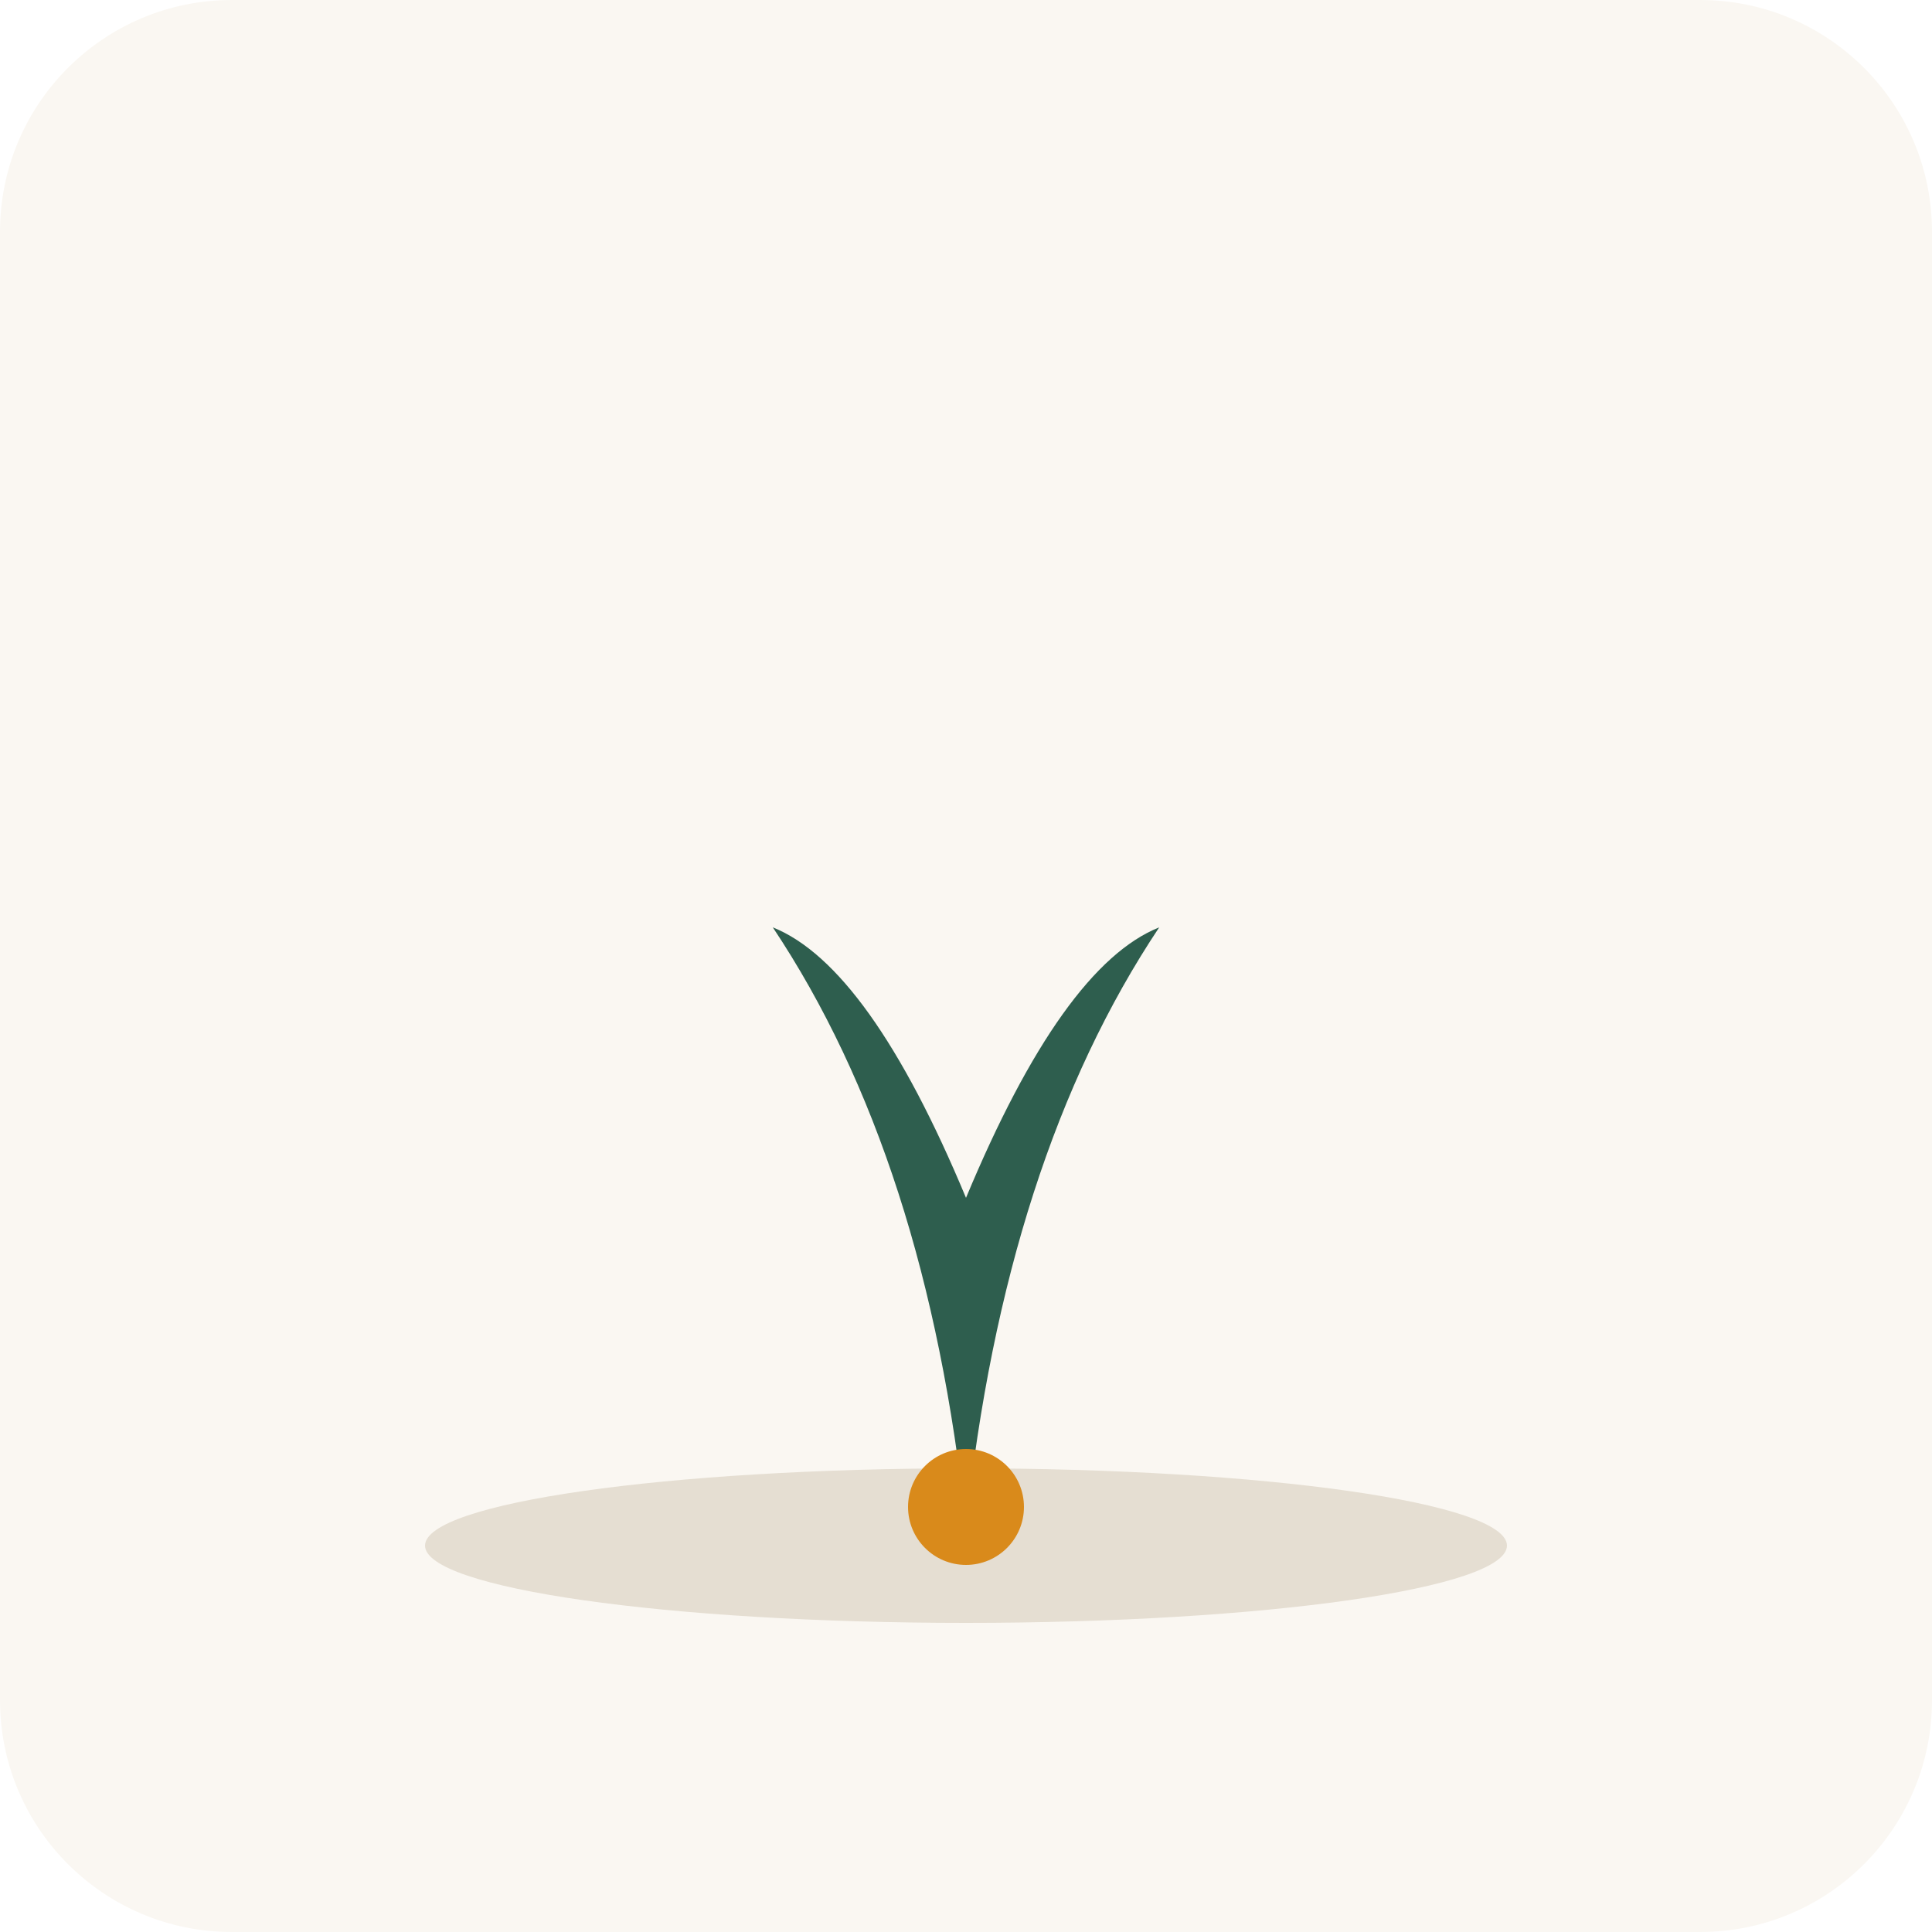
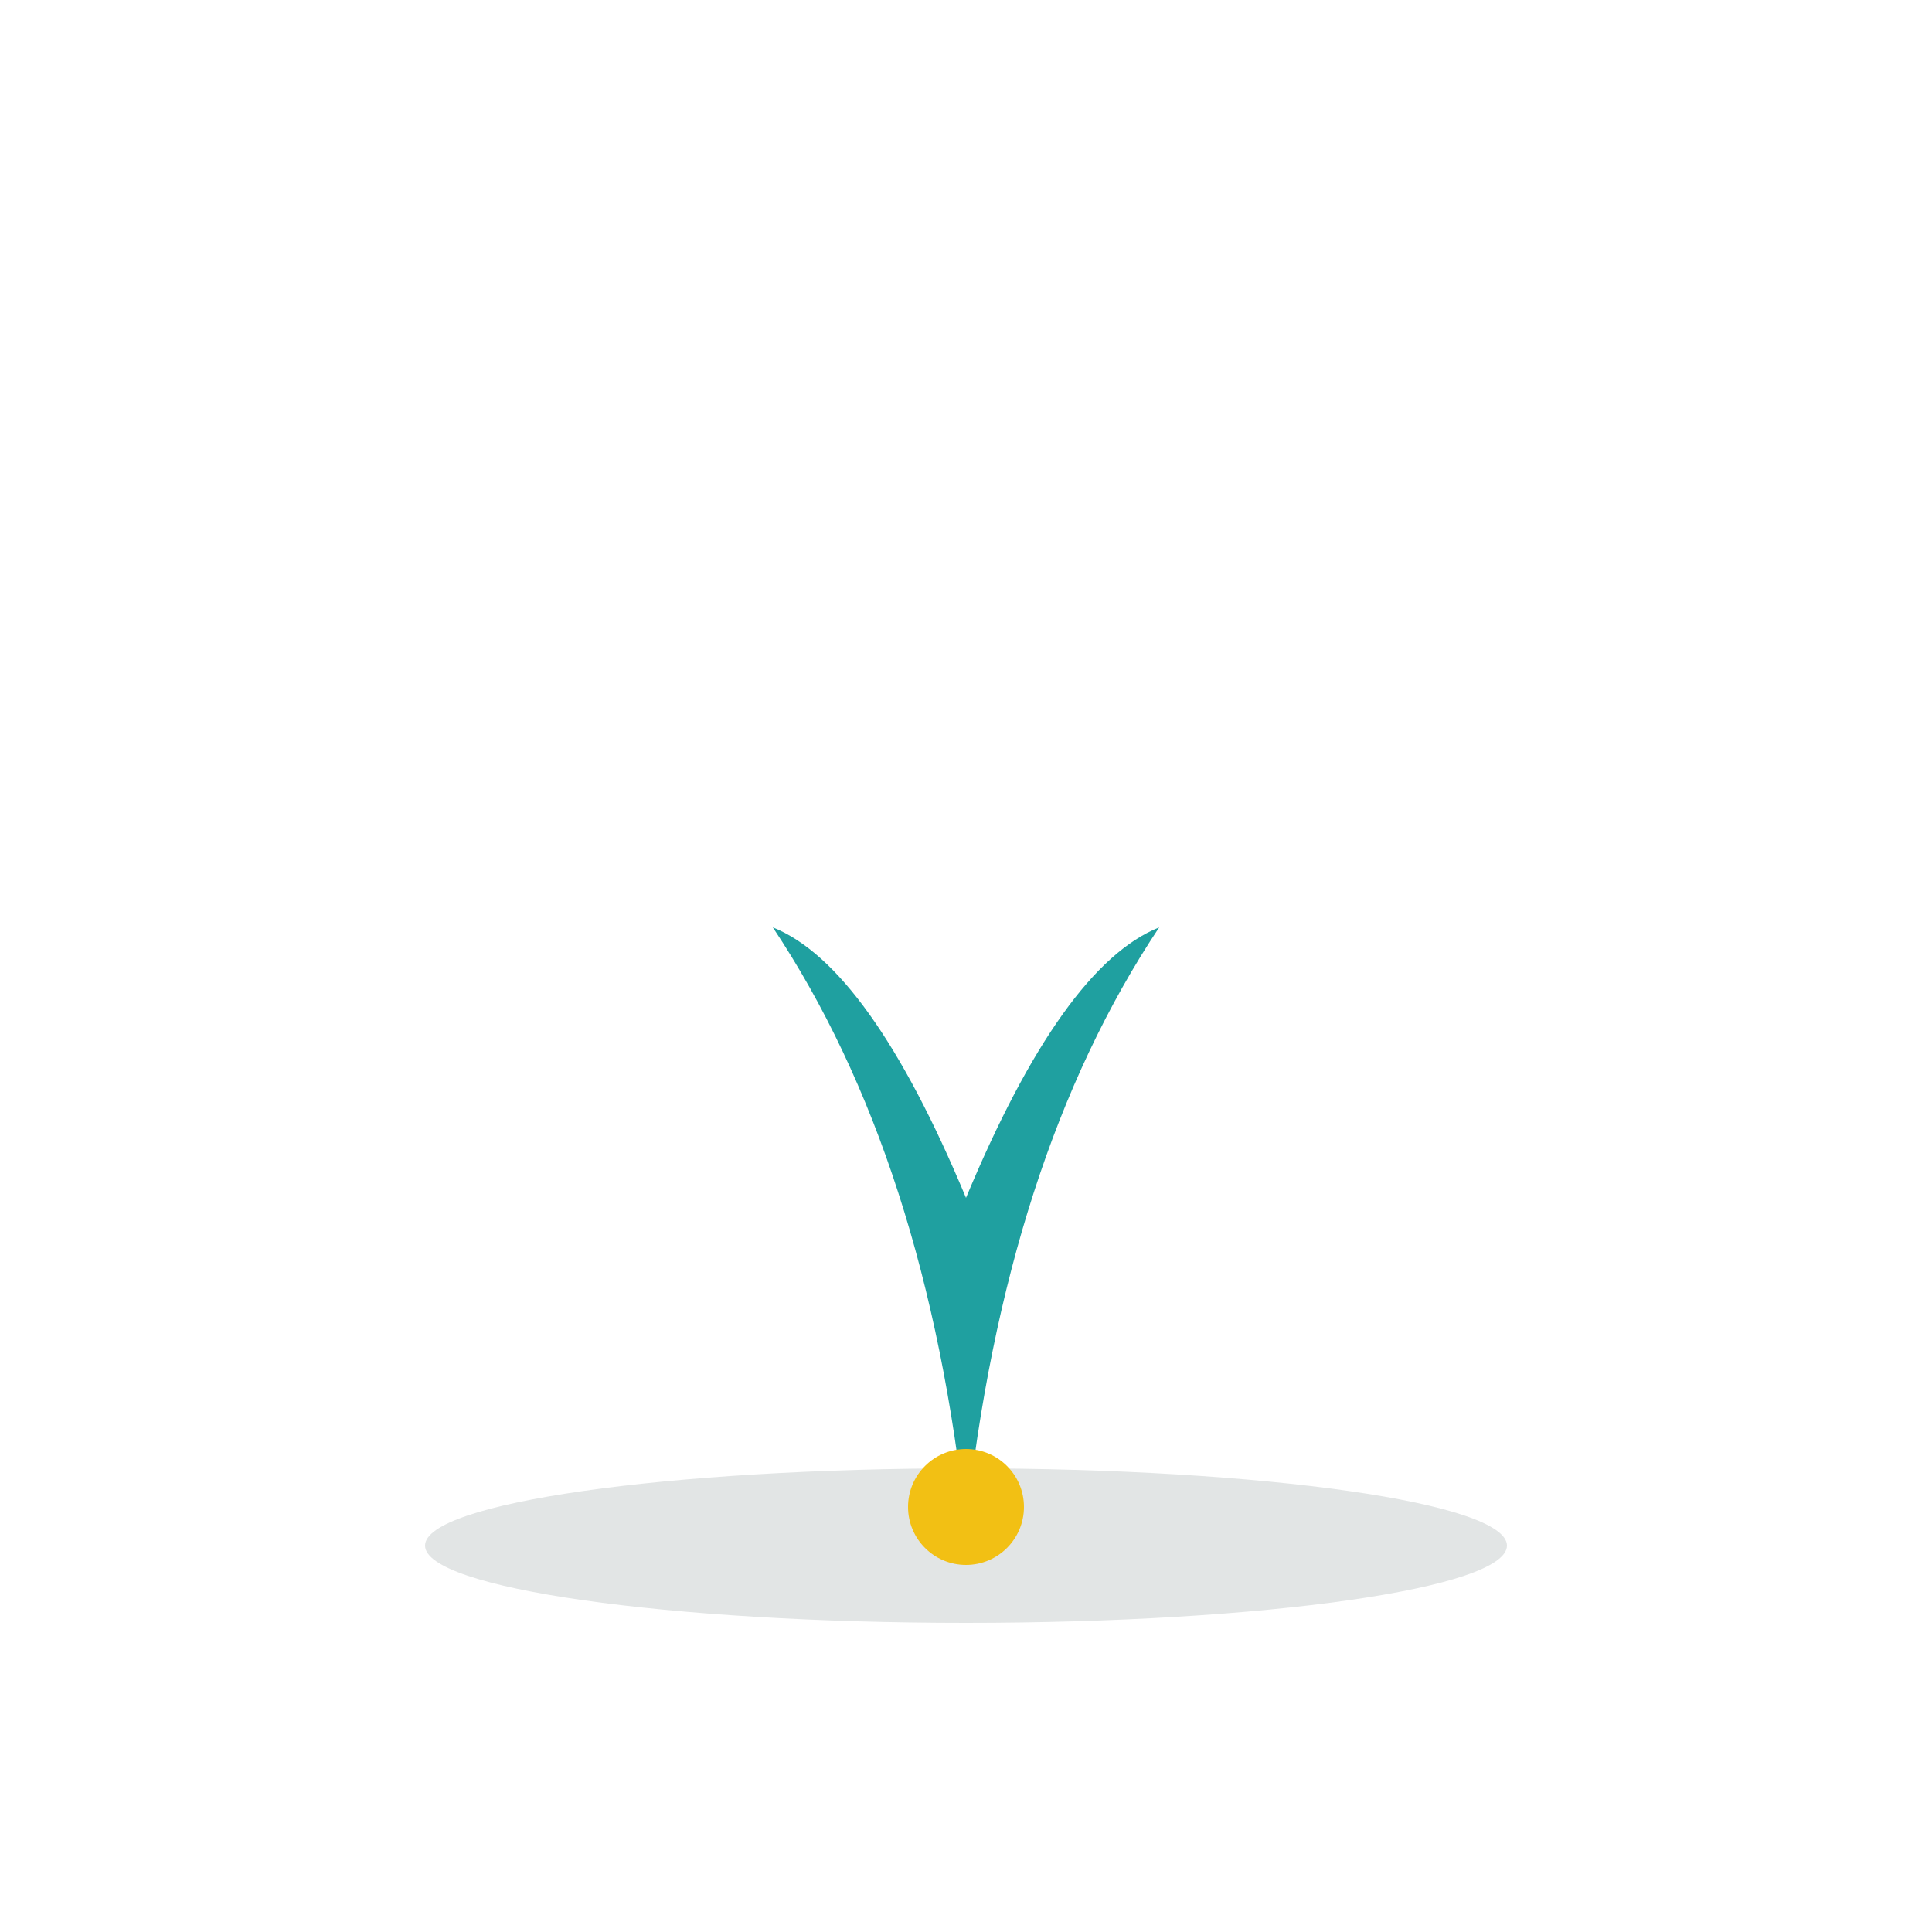
<svg xmlns="http://www.w3.org/2000/svg" viewBox="0 0 200 200" role="img">
  <defs>
    <linearGradient id="seed-bg" x1="0" y1="200" x2="0" y2="0">
-       <stop offset="0" stop-color="#F4EFE6" />
-       <stop offset="1" stop-color="#FAF7F2" />
+       <stop offset="0" stop-color="#F7F8F8" />
+       <stop offset="1" stop-color="#FFFFFF" />
    </linearGradient>
  </defs>
  <rect width="200" height="200" rx="24" fill="url(#seed-bg)" />
-   <ellipse cx="100" cy="160" rx="56" ry="8" fill="#E5DED2" />
-   <path d="M100 158 Q 96 120 80 96 Q 90 100 100 124 Q 110 100 120 96 Q 104 120 100 158 Z" fill="#2E5E4E" />
-   <circle cx="100" cy="156" r="6" fill="#D98A1B" />
+   <ellipse cx="100" cy="160" rx="56" ry="8" fill="#E2E5E5" />
+   <path d="M100 158 Q 96 120 80 96 Q 90 100 100 124 Q 110 100 120 96 Q 104 120 100 158 Z" fill="#1FA0A0" />
+   <circle cx="100" cy="156" r="6" fill="#F2C014" />
</svg>
